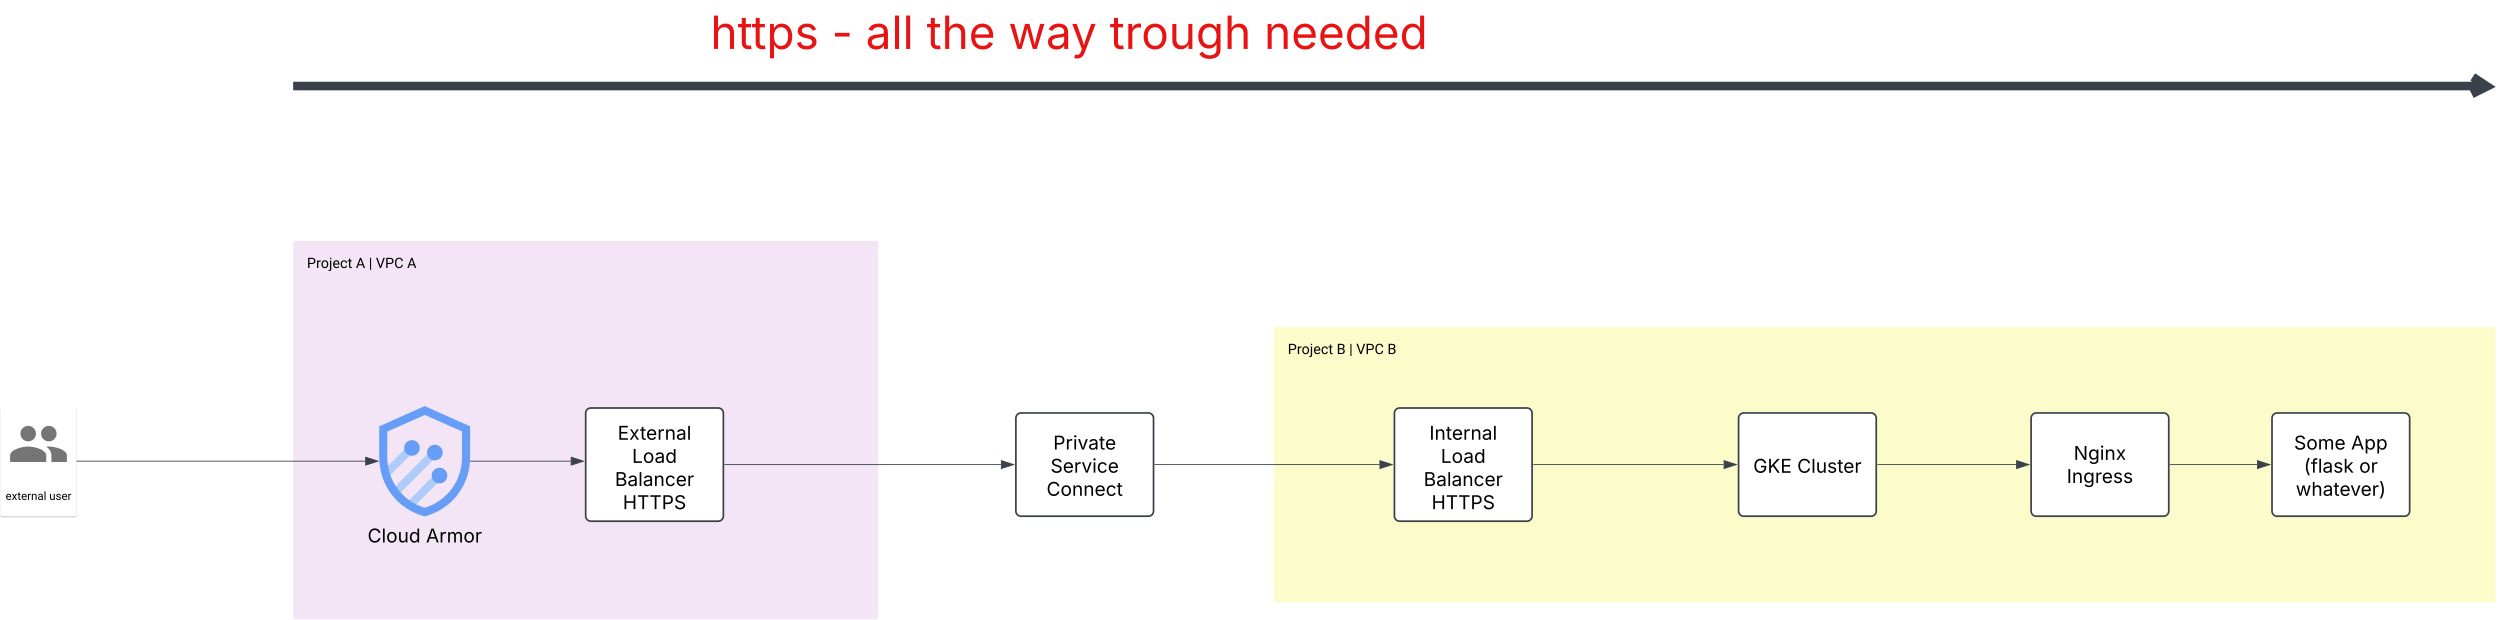
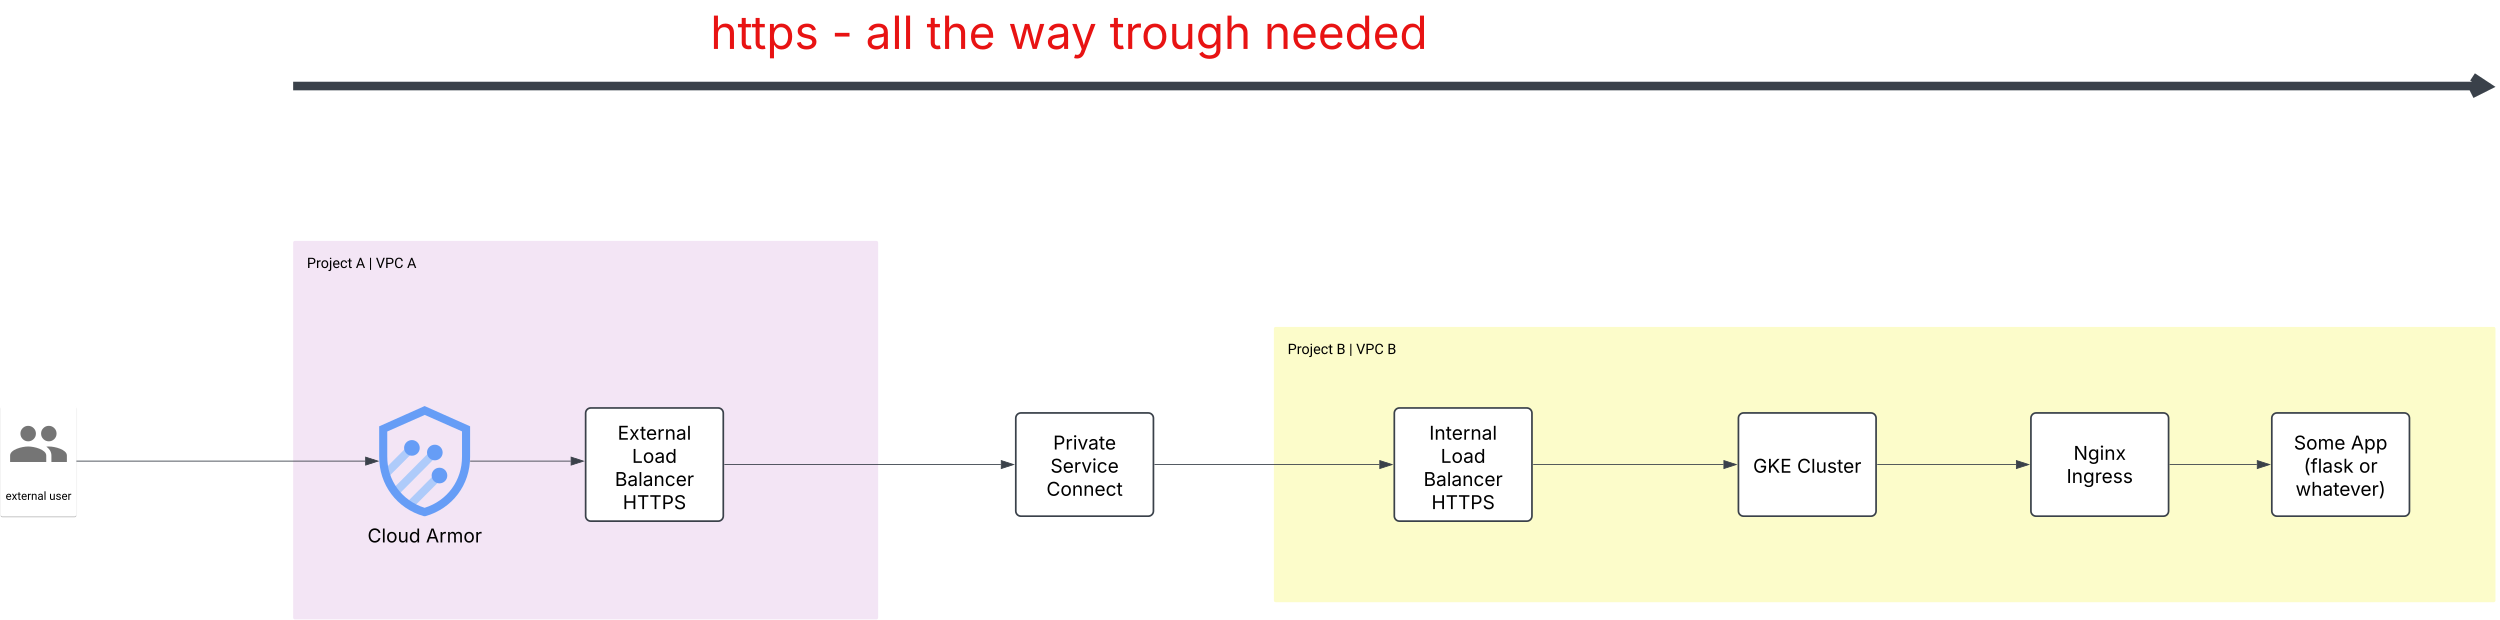
- <svg xmlns="http://www.w3.org/2000/svg" xmlns:ns1="lucid" xmlns:xlink="http://www.w3.org/1999/xlink" width="2905.75" height="720">
+ <svg xmlns="http://www.w3.org/2000/svg" xmlns:ns1="lucid" xmlns:xlink="http://www.w3.org/1999/xlink" width="100%" height="auto" viewBox="0 0 2906 720">
  <g transform="translate(80.75 100)" ns1:page-tab-id="0_0">
    <path d="M-500-500h3500v1500H-500z" fill="#fff" />
    <path d="M260 182a2 2 0 0 1 2-2h676a2 2 0 0 1 2 2v436a2 2 0 0 1-2 2H262a2 2 0 0 1-2-2z" fill="#f3e5f5" />
    <use xlink:href="#a" transform="matrix(1,0,0,1,276,196) translate(0 15.53027)" />
    <use xlink:href="#b" transform="matrix(1,0,0,1,276,196) translate(56.84897 15.53027)" />
    <use xlink:href="#c" transform="matrix(1,0,0,1,276,196) translate(71.91334 15.53027)" />
    <use xlink:href="#d" transform="matrix(1,0,0,1,276,196) translate(80.13621 15.53027)" />
    <use xlink:href="#e" transform="matrix(1,0,0,1,276,196) translate(116.3871 15.53027)" />
    <path d="M1400 282a2 2 0 0 1 2-2h1416a2 2 0 0 1 2 2v316a2 2 0 0 1-2 2H1402a2 2 0 0 1-2-2z" fill="#fcfcca" />
    <use xlink:href="#a" transform="matrix(1,0,0,1,1416,296) translate(0 15.53027)" />
    <use xlink:href="#f" transform="matrix(1,0,0,1,1416,296) translate(56.84897 15.53027)" />
    <use xlink:href="#c" transform="matrix(1,0,0,1,1416,296) translate(71.41474 15.53027)" />
    <use xlink:href="#d" transform="matrix(1,0,0,1,1416,296) translate(79.63761 15.53027)" />
    <use xlink:href="#g" transform="matrix(1,0,0,1,1416,296) translate(115.8885 15.53027)" />
    <path d="M600 380.22a6 6 0 0 1 6-6h148a6 6 0 0 1 6 6v119.56a6 6 0 0 1-6 6H606a6 6 0 0 1-6-6z" stroke="#3a414a" stroke-width="2" fill="#fff" />
    <use xlink:href="#h" transform="matrix(1,0,0,1,612,386.224) translate(25.18316 24.90278)" />
    <use xlink:href="#i" transform="matrix(1,0,0,1,612,386.224) translate(41.90408 51.7908)" />
    <use xlink:href="#j" transform="matrix(1,0,0,1,612,386.224) translate(21.98763 78.67882)" />
    <use xlink:href="#k" transform="matrix(1,0,0,1,612,386.224) translate(31.17274 105.5668)" />
    <path d="M1100 386a6 6 0 0 1 6-6h148a6 6 0 0 1 6 6v108a6 6 0 0 1-6 6h-148a6 6 0 0 1-6-6z" stroke="#3a414a" stroke-width="2" fill="#fff" />
    <use xlink:href="#l" transform="matrix(1,0,0,1,1112,392) translate(31.42231 30.52778)" />
    <use xlink:href="#m" transform="matrix(1,0,0,1,1112,392) translate(28.27561 57.4158)" />
    <use xlink:href="#n" transform="matrix(1,0,0,1,1112,392) translate(23.63151 84.30382)" />
    <path d="M1540 380.22a6 6 0 0 1 6-6h148a6 6 0 0 1 6 6v119.56a6 6 0 0 1-6 6h-148a6 6 0 0 1-6-6z" stroke="#3a414a" stroke-width="2" fill="#fff" />
    <use xlink:href="#o" transform="matrix(1,0,0,1,1552,386.224) translate(28.5957 24.90278)" />
    <use xlink:href="#i" transform="matrix(1,0,0,1,1552,386.224) translate(41.90408 51.7908)" />
    <use xlink:href="#j" transform="matrix(1,0,0,1,1552,386.224) translate(21.98763 78.67882)" />
    <use xlink:href="#k" transform="matrix(1,0,0,1,1552,386.224) translate(31.17274 105.5668)" />
    <path d="M1261.5 440h261.12" stroke="#3a414a" fill="none" />
    <path d="M1261.5 440.48h-.5v-.96h.5z" stroke="#3a414a" stroke-width=".05" fill="#3a414a" />
    <path d="M1537.38 440l-14.26 4.63v-9.26z" stroke="#3a414a" fill="#3a414a" />
    <g filter="url(#p)">
      <path d="M-80 374a2 2 0 0 1 2-2H6a2 2 0 0 1 2 2v124a2 2 0 0 1-2 2h-84a2 2 0 0 1-2-2z" fill="#fff" />
      <path d="M-24 413c2.5 0 4.6-.88 6.36-2.64C-15.88 408.6-15 406.5-15 404c0-2.5-.88-4.6-2.64-6.36C-19.4 395.88-21.5 395-24 395c-2.5 0-4.6.88-6.36 2.64C-32.12 399.4-33 401.5-33 404c0 2.5.88 4.6 2.64 6.36C-28.6 412.12-26.5 413-24 413zm-24 0c2.5 0 4.6-.88 6.36-2.64C-39.88 408.6-39 406.5-39 404c0-2.5-.88-4.6-2.64-6.36C-43.4 395.88-45.5 395-48 395c-2.5 0-4.6.88-6.36 2.64C-56.12 399.4-57 401.5-57 404c0 2.5.88 4.6 2.64 6.36C-52.6 412.12-50.5 413-48 413zm0 6c-7 0-21 3.5-21 10.5v7.5h42v-7.5c0-7-14-10.5-21-10.5zm24 0c-.87 0-1.86.06-2.9.15 3.47 2.52 5.9 5.9 5.9 10.35v7.5h18v-7.5c0-7-14-10.5-21-10.5zm0 0" fill="#757575" />
      <use xlink:href="#q" transform="matrix(1,0,0,1,-80,453) translate(5.723347 28.05752)" />
      <use xlink:href="#r" transform="matrix(1,0,0,1,-80,453) translate(56.47458 28.05752)" />
    </g>
    <path d="M466.05 436h116.57" stroke="#3a414a" fill="none" />
    <path d="M466.06 436.48h-.56l.06-.63v-.33h.5z" stroke="#3a414a" stroke-width=".05" fill="#3a414a" />
    <path d="M597.38 436l-14.26 4.63v-9.26z" stroke="#3a414a" fill="#3a414a" />
    <path d="M8.5 436h335.27" stroke="#3a414a" fill="none" />
    <path d="M8.5 436.48H8v-.96h.5z" stroke="#3a414a" stroke-width=".05" fill="#3a414a" />
    <path d="M358.54 436l-14.27 4.63v-9.26z" stroke="#3a414a" fill="#3a414a" />
    <path d="M398.46 490.9l-6.64-6.7 34.9-35.02 6.64 6.72-34.9 35zM381.03 476.45l-6.65-6.7 47.03-47.32 6.67 6.7-47.04 47.32zM370.2 454.94l-6.67-6.7 31.27-31.3 6.68 6.68-31.27 31.32z" fill="#aecbfa" />
    <path d="M412.85 382.24l43.44 19.2v29.18c.2 27.78-16.92 51.33-43.45 59.65-26.53-8.32-43.65-31.87-43.44-59.65v-29.05l43.45-19.2m0-10.37L360 395.55v35.2c-.2 32.64 20.4 60.3 51.9 69.25h1.9c31.4-8.96 52-36.48 51.9-69v-35.45L412.85 372z" fill="#669df6" />
    <path d="M439.17 452.77c0 5.02-4.07 9.1-9.1 9.1-5 0-9.08-4.08-9.08-9.1s4.06-9.1 9.08-9.1c5.02 0 9.1 4.08 9.1 9.1zM433.78 426.02c0 5-4.07 9.08-9.1 9.08-5 0-9.08-4.07-9.08-9.08 0-5.02 4.07-9.1 9.1-9.1 5 0 9.08 4.08 9.08 9.1zM407.14 420.64c0 5.02-4.07 9.1-9.1 9.1-5 0-9.08-4.08-9.08-9.1s4.07-9.1 9.1-9.1c5 0 9.08 4.08 9.08 9.1z" fill="#669df6" />
    <use xlink:href="#s" transform="matrix(1,0,0,1,330,509) translate(16.43099 21.52778)" />
    <use xlink:href="#t" transform="matrix(1,0,0,1,330,509) translate(84.36719 21.52778)" />
    <path d="M761.5 440h321.12" stroke="#3a414a" fill="none" />
    <path d="M761.5 440.48h-.5v-.96h.5z" stroke="#3a414a" stroke-width=".05" fill="#3a414a" />
    <path d="M1097.38 440l-14.26 4.63v-9.26z" stroke="#3a414a" fill="#3a414a" />
    <path d="M1940 386a6 6 0 0 1 6-6h148a6 6 0 0 1 6 6v108a6 6 0 0 1-6 6h-148a6 6 0 0 1-6-6z" stroke="#3a414a" stroke-width="2" fill="#fff" />
    <use xlink:href="#u" transform="matrix(1,0,0,1,1952,392) translate(5.011719 57.52778)" />
    <use xlink:href="#v" transform="matrix(1,0,0,1,1952,392) translate(56.12934 57.52778)" />
    <path d="M2280 386a6 6 0 0 1 6-6h148a6 6 0 0 1 6 6v108a6 6 0 0 1-6 6h-148a6 6 0 0 1-6-6z" stroke="#3a414a" stroke-width="2" fill="#fff" />
    <g>
      <use xlink:href="#w" transform="matrix(1,0,0,1,2292,392) translate(37.49327 42.52778)" />
      <use xlink:href="#x" transform="matrix(1,0,0,1,2292,392) translate(29.43121 69.4158)" />
    </g>
    <path d="M2101.5 440h161.1" stroke="#3a414a" fill="none" />
    <path d="M2101.5 440.48h-.5v-.96h.5z" stroke="#3a414a" stroke-width=".05" fill="#3a414a" />
    <path d="M2277.38 440l-14.27 4.63v-9.26z" stroke="#3a414a" fill="#3a414a" />
    <path d="M2441.5 440h101.1" stroke="#3a414a" fill="none" />
    <path d="M2441.5 440.48h-.5v-.96h.5z" stroke="#3a414a" stroke-width=".05" fill="#3a414a" />
    <path d="M2557.38 440l-14.27 4.63v-9.26z" stroke="#3a414a" fill="#3a414a" />
    <path d="M2560 386a6 6 0 0 1 6-6h148a6 6 0 0 1 6 6v108a6 6 0 0 1-6 6h-148a6 6 0 0 1-6-6z" stroke="#3a414a" stroke-width="2" fill="#fff" />
    <g>
      <use xlink:href="#y" transform="matrix(1,0,0,1,2572,392) translate(13.60004 30.52778)" />
      <use xlink:href="#z" transform="matrix(1,0,0,1,2572,392) translate(79.85438 30.52778)" />
      <use xlink:href="#A" transform="matrix(1,0,0,1,2572,392) translate(24.97157 57.4158)" />
      <use xlink:href="#B" transform="matrix(1,0,0,1,2572,392) translate(89.33789 57.4158)" />
      <use xlink:href="#C" transform="matrix(1,0,0,1,2572,392) translate(15.56944 84.30382)" />
    </g>
    <path d="M1701.5 440h221.12" stroke="#3a414a" fill="none" />
    <path d="M1701.5 440.48h-.5v-.96h.5z" stroke="#3a414a" stroke-width=".05" fill="#3a414a" />
    <path d="M1937.38 440l-14.26 4.63v-9.26z" stroke="#3a414a" fill="#3a414a" />
    <path d="M265 0h2538.07M265.13 0H260M2793.32-10.6l16.7 11-17.88 8.97M2810.02.4l-8.5-.5" stroke="#3a414a" stroke-width="10" fill="none" />
    <path d="M740-94a6 6 0 0 1 6-6h924.8a6 6 0 0 1 6 6v62.54a6 6 0 0 1-6 6H746a6 6 0 0 1-6-6z" fill="none" />
    <g>
      <use xlink:href="#D" transform="matrix(1,0,0,1,745,-95) translate(0 51.90104)" />
      <use xlink:href="#E" transform="matrix(1,0,0,1,745,-95) translate(140.9375 51.90104)" />
      <use xlink:href="#F" transform="matrix(1,0,0,1,745,-95) translate(180.4688 51.90104)" />
      <use xlink:href="#G" transform="matrix(1,0,0,1,745,-95) translate(251.25 51.90104)" />
      <use xlink:href="#H" transform="matrix(1,0,0,1,745,-95) translate(346.3281 51.90104)" />
      <use xlink:href="#I" transform="matrix(1,0,0,1,745,-95) translate(464.1146 51.90104)" />
      <use xlink:href="#J" transform="matrix(1,0,0,1,745,-95) translate(643.5156 51.90104)" />
    </g>
    <defs>
      <path d="M1216-1011c-1 297-202 441-512 441H361V0H169v-1456h537c297-6 510 164 510 445zm-192 2c1-178-126-288-307-289H361v571h345c196 1 318-92 318-282" id="K" />
      <path d="M663-916c-163-27-288 18-338 148V0H140v-1082h180l3 125c61-97 147-145 258-145 36 0 63 5 82 14v172" id="L" />
      <path d="M584 20C278 26 81-227 91-551c10-320 175-545 491-551 308-5 503 247 494 573-9 322-175 543-492 549zm-2-970c-208 0-305 185-305 421 0 216 106 398 307 398 211 0 307-186 307-420 0-214-109-399-309-399" id="M" />
      <path d="M19 279c92 0 127-48 127-150v-1211h185V125c0 208-94 312-283 312-41 0-78-6-113-18V271c21 5 49 8 84 8zm216-1543c-68 0-107-42-108-105 0-61 42-107 108-107 68 0 110 44 110 107s-42 105-110 105" id="N" />
      <path d="M599-131c141 0 220-65 285-146l113 88C906-50 770 20 589 20 281 21 93-214 93-545c0-223 93-397 233-485 74-48 154-72 240-72 300 2 449 218 445 537v77H278c0 197 129 357 321 357zm227-509c-3-180-88-310-260-310-170 0-264 140-282 310h542" id="O" />
      <path d="M277-555c0 244 77 420 297 424 127 2 249-93 255-210h175C980-127 805 20 574 20 258 20 81-222 92-562c11-319 164-533 481-540 237-5 426 165 431 392H829c-7-133-115-242-256-240-209 4-296 166-296 395" id="P" />
      <path d="M456 20C285 20 205-92 206-268v-671H9v-143h197v-262h185v262h202v143H391v671c-9 125 92 149 207 118V0c-49 13-96 20-142 20" id="Q" />
      <g id="a">
        <use transform="matrix(0.008173828,0,0,0.008173828,0,0)" xlink:href="#K" />
        <use transform="matrix(0.008173828,0,0,0.008173828,10.56059,0)" xlink:href="#L" />
        <use transform="matrix(0.008173828,0,0,0.008173828,16.06157,0)" xlink:href="#M" />
        <use transform="matrix(0.008173828,0,0,0.008173828,25.6086,0)" xlink:href="#N" />
        <use transform="matrix(0.008173828,0,0,0.008173828,29.60561,0)" xlink:href="#O" />
        <use transform="matrix(0.008173828,0,0,0.008173828,38.47421,0)" xlink:href="#P" />
        <use transform="matrix(0.008173828,0,0,0.008173828,47.23655,0)" xlink:href="#Q" />
      </g>
      <path d="M973-380H363L226 0H28l556-1456h168L1309 0h-197zM421-538h495l-248-681" id="R" />
      <use transform="matrix(0.008173828,0,0,0.008173828,0,0)" xlink:href="#R" id="b" />
      <path d="M324 270H175v-1726h149V270" id="S" />
      <use transform="matrix(0.008173828,0,0,0.008173828,0,0)" xlink:href="#S" id="c" />
      <path d="M651-255l416-1201h210L737 0H567L28-1456h209" id="T" />
      <path d="M688-137c238 0 323-102 359-325h193c-32 297-228 482-552 482-361 0-569-299-569-680 0-197 8-360 73-497 88-186 257-317 513-319 316-2 509 195 535 488h-193c-31-212-118-330-342-330-272 0-397 224-393 523v141c-3 282 115 517 376 517" id="U" />
      <g id="d">
        <use transform="matrix(0.008173828,0,0,0.008173828,0,0)" xlink:href="#T" />
        <use transform="matrix(0.008173828,0,0,0.008173828,10.6505,0)" xlink:href="#K" />
        <use transform="matrix(0.008173828,0,0,0.008173828,21.21108,0)" xlink:href="#U" />
      </g>
      <use transform="matrix(0.008173828,0,0,0.008173828,0,0)" xlink:href="#R" id="e" />
      <path d="M1160-420C1159-145 963 0 674 0H169v-1456h476c294-1 476 112 476 388 0 153-99 253-216 302 146 38 255 167 255 346zM678-157c171 2 289-95 289-261 0-175-95-263-286-263H361v524h317zm250-912c-2-172-104-229-283-229H361v463h290c157 3 278-84 277-234" id="V" />
      <use transform="matrix(0.008173828,0,0,0.008173828,0,0)" xlink:href="#V" id="f" />
      <use transform="matrix(0.008173828,0,0,0.008173828,0,0)" xlink:href="#V" id="g" />
      <path d="M180 0v-1490h908v168H370v486h669v168H370v500h727V0H180" id="W" />
      <path d="M65 0l393-574-370-544h210c88 136 192 297 267 435 67-142 176-302 264-435h206L661-564 1053 0H844c-94-144-206-310-287-458C484-308 366-142 273 0H65" id="X" />
      <path d="M598-1118v154H368v674c0 100 37 144 132 144 23 0 62-6 92-12L629-6c-37 13-88 20-134 20-193 0-307-107-307-290v-688H20v-154h168v-266h180v266h230" id="Y" />
      <path d="M628 24c-324 0-524-230-524-574 0-343 198-582 503-582 237 0 487 146 487 559v75H286c9 234 145 362 343 362 132 0 231-58 273-172l174 48C1024-91 857 24 628 24zM287-650h624c-17-190-120-322-304-322-192 0-309 151-320 322" id="Z" />
      <path d="M158 0v-1118h174v172h12c41-113 157-188 290-188 26 0 70 2 91 3v181c-11-2-60-10-108-10-161 0-279 109-279 260V0H158" id="aa" />
      <path d="M338-670V0H158v-1118h173l1 207c72-158 192-221 342-221 226 0 378 139 378 422V0H872v-695c0-172-96-275-252-275-161 0-282 109-282 300" id="ab" />
      <path d="M471 26C259 26 90-98 90-318c0-256 228-303 435-329 202-27 287-16 287-108 0-139-79-219-234-219-161 0-248 86-283 164l-173-57c86-203 278-265 451-265 150 0 419 46 419 395V0H815v-152h-12C765-73 660 26 471 26zm31-159c199 0 310-134 310-271v-155c-30 35-226 55-295 64-131 17-246 59-246 186 0 116 97 176 231 176" id="ac" />
      <path d="M338-1490V0H158v-1490h180" id="ad" />
      <g id="h">
        <use transform="matrix(0.01085069,0,0,0.01085069,0,0)" xlink:href="#W" />
        <use transform="matrix(0.01085069,0,0,0.01085069,13.3572,0)" xlink:href="#X" />
        <use transform="matrix(0.01085069,0,0,0.01085069,25.92231,0)" xlink:href="#Y" />
        <use transform="matrix(0.01085069,0,0,0.01085069,32.97526,0)" xlink:href="#Z" />
        <use transform="matrix(0.01085069,0,0,0.01085069,45.93099,0)" xlink:href="#aa" />
        <use transform="matrix(0.01085069,0,0,0.01085069,54.6441,0)" xlink:href="#ab" />
        <use transform="matrix(0.01085069,0,0,0.01085069,67.77344,0)" xlink:href="#ac" />
        <use transform="matrix(0.01085069,0,0,0.01085069,80.25174,0)" xlink:href="#ad" />
      </g>
      <path d="M180 0v-1490h190v1322h690V0H180" id="ae" />
      <path d="M613 24c-304 0-509-231-509-576 0-350 205-580 509-580 305 0 511 230 511 580 0 345-206 576-511 576zm0-161c226 0 329-195 329-415 0-222-103-419-329-419-223 0-326 196-326 419 0 220 103 415 326 415" id="af" />
      <path d="M577 24c-279 0-473-224-473-580 0-354 195-576 474-576 218 0 287 134 324 193h14v-551h180V0H922v-173h-20C865-111 790 24 577 24zm27-161c203 0 314-172 314-421 0-247-108-413-314-413-212 0-317 181-317 413 0 235 108 421 317 421" id="ag" />
      <g id="i">
        <use transform="matrix(0.01085069,0,0,0.01085069,0,0)" xlink:href="#ae" />
        <use transform="matrix(0.01085069,0,0,0.01085069,12.5651,0)" xlink:href="#af" />
        <use transform="matrix(0.01085069,0,0,0.01085069,26.10677,0)" xlink:href="#ac" />
        <use transform="matrix(0.01085069,0,0,0.01085069,38.58507,0)" xlink:href="#ag" />
      </g>
      <path d="M180 0v-1490h528c311 0 458 177 458 395 0 191-114 278-244 313v14c139 9 302 137 302 371 0 225-148 397-499 397H180zm190-168h350c232 0 321-102 321-231 0-149-120-277-311-277H370v508zm0-668h328c160 0 286-101 286-255 0-129-87-231-280-231H370v486" id="ah" />
      <path d="M613 24c-304 0-509-231-509-576 0-350 205-580 509-580 216 0 392 114 453 309l-173 49c-33-115-133-197-280-197-223 0-326 196-326 419 0 220 103 415 326 415 150 0 252-85 285-206l172 49C1010-95 832 24 613 24" id="ai" />
      <g id="j">
        <use transform="matrix(0.01085069,0,0,0.01085069,0,0)" xlink:href="#ah" />
        <use transform="matrix(0.01085069,0,0,0.01085069,14.53993,0)" xlink:href="#ac" />
        <use transform="matrix(0.01085069,0,0,0.01085069,27.01823,0)" xlink:href="#ad" />
        <use transform="matrix(0.01085069,0,0,0.01085069,32.40017,0)" xlink:href="#ac" />
        <use transform="matrix(0.01085069,0,0,0.01085069,44.87847,0)" xlink:href="#ab" />
        <use transform="matrix(0.01085069,0,0,0.01085069,58.00781,0)" xlink:href="#ai" />
        <use transform="matrix(0.01085069,0,0,0.01085069,70.70312,0)" xlink:href="#Z" />
        <use transform="matrix(0.01085069,0,0,0.01085069,83.65885,0)" xlink:href="#aa" />
      </g>
      <path d="M180 0v-1490h190v644h782v-644h190V0h-190v-678H370V0H180" id="aj" />
      <path d="M98-1322v-168h1126v168H757V0H567v-1322H98" id="ak" />
      <path d="M180 0v-1490h510c348 0 508 209 508 474 0 266-160 477-507 477H370V0H180zm190-706h312c236 0 327-133 327-310 0-176-91-307-329-307H370v617" id="al" />
      <path d="M657 26c-323 0-524-166-541-416h195c15 169 171 246 346 246 202 0 356-106 356-265 5-203-294-238-475-293-239-73-380-191-380-389 0-252 224-419 512-419 294 0 499 171 508 396H992c-17-145-151-228-328-228-193 0-321 102-321 242 0 156 175 211 284 241l149 41c160 44 422 134 422 412 0 244-197 432-541 432" id="am" />
      <g id="k">
        <use transform="matrix(0.01085069,0,0,0.01085069,0,0)" xlink:href="#aj" />
        <use transform="matrix(0.01085069,0,0,0.01085069,16.51476,0)" xlink:href="#ak" />
        <use transform="matrix(0.01085069,0,0,0.01085069,30.85938,0)" xlink:href="#ak" />
        <use transform="matrix(0.01085069,0,0,0.01085069,45.20399,0)" xlink:href="#al" />
        <use transform="matrix(0.01085069,0,0,0.01085069,59.3967,0)" xlink:href="#am" />
      </g>
      <path d="M158 0v-1118h180V0H158zm91-1301c-68 0-125-53-125-119s57-119 125-119c69 0 126 53 126 119s-57 119-126 119" id="an" />
      <path d="M481 0L54-1118h197c107 314 236 620 325 951 87-331 217-637 324-951h197L670 0H481" id="ao" />
      <g id="l">
        <use transform="matrix(0.01085069,0,0,0.01085069,0,0)" xlink:href="#al" />
        <use transform="matrix(0.01085069,0,0,0.01085069,14.19271,0)" xlink:href="#aa" />
        <use transform="matrix(0.01085069,0,0,0.01085069,22.90582,0)" xlink:href="#an" />
        <use transform="matrix(0.01085069,0,0,0.01085069,28.28776,0)" xlink:href="#ao" />
        <use transform="matrix(0.01085069,0,0,0.01085069,40.6684,0)" xlink:href="#ac" />
        <use transform="matrix(0.01085069,0,0,0.01085069,53.1467,0)" xlink:href="#Y" />
        <use transform="matrix(0.01085069,0,0,0.01085069,60.19965,0)" xlink:href="#Z" />
      </g>
      <g id="m">
        <use transform="matrix(0.01085069,0,0,0.01085069,0,0)" xlink:href="#am" />
        <use transform="matrix(0.01085069,0,0,0.01085069,14.25781,0)" xlink:href="#Z" />
        <use transform="matrix(0.01085069,0,0,0.01085069,27.21354,0)" xlink:href="#aa" />
        <use transform="matrix(0.01085069,0,0,0.01085069,35.92665,0)" xlink:href="#ao" />
        <use transform="matrix(0.01085069,0,0,0.01085069,48.4158,0)" xlink:href="#an" />
        <use transform="matrix(0.01085069,0,0,0.01085069,53.79774,0)" xlink:href="#ai" />
        <use transform="matrix(0.01085069,0,0,0.01085069,66.49306,0)" xlink:href="#Z" />
      </g>
      <path d="M783 20c-382 0-661-292-661-764 0-473 279-766 661-766 302 0 548 182 601 489h-190c-42-204-217-313-411-313-268 0-476 208-476 590 0 381 209 588 476 588 195 0 369-110 411-313h190c-52 303-296 489-601 489" id="ap" />
      <g id="n">
        <use transform="matrix(0.01085069,0,0,0.01085069,0,0)" xlink:href="#ap" />
        <use transform="matrix(0.01085069,0,0,0.01085069,16.23264,0)" xlink:href="#af" />
        <use transform="matrix(0.01085069,0,0,0.01085069,29.55729,0)" xlink:href="#ab" />
        <use transform="matrix(0.01085069,0,0,0.01085069,42.68663,0)" xlink:href="#ab" />
        <use transform="matrix(0.01085069,0,0,0.01085069,55.81597,0)" xlink:href="#Z" />
        <use transform="matrix(0.01085069,0,0,0.01085069,68.7717,0)" xlink:href="#ai" />
        <use transform="matrix(0.01085069,0,0,0.01085069,81.46701,0)" xlink:href="#Y" />
      </g>
      <path d="M370-1490V0H180v-1490h190" id="aq" />
      <g id="o">
        <use transform="matrix(0.01085069,0,0,0.01085069,0,0)" xlink:href="#aq" />
        <use transform="matrix(0.01085069,0,0,0.01085069,5.967882,0)" xlink:href="#ab" />
        <use transform="matrix(0.01085069,0,0,0.01085069,19.09722,0)" xlink:href="#Y" />
        <use transform="matrix(0.01085069,0,0,0.01085069,26.15017,0)" xlink:href="#Z" />
        <use transform="matrix(0.01085069,0,0,0.01085069,39.1059,0)" xlink:href="#aa" />
        <use transform="matrix(0.01085069,0,0,0.01085069,47.81901,0)" xlink:href="#ab" />
        <use transform="matrix(0.01085069,0,0,0.01085069,60.94835,0)" xlink:href="#ac" />
        <use transform="matrix(0.01085069,0,0,0.01085069,73.42665,0)" xlink:href="#ad" />
      </g>
      <path d="M503-687l240-395h216L605-547 970 0H756L506-405 256 0H41l365-547-354-535h214" id="ar" />
      <path d="M589-945c-131 0-219 81-264 174V0H140v-1082h175l6 136c83-104 191-156 324-156 229 0 346 129 346 387V0H806v-716c-2-153-65-229-217-229" id="as" />
      <path d="M561-1102c238-4 403 126 403 351v498c0 99 13 178 38 237V0H808c-11-21-19-59-26-114C696-25 593 20 474 20c-199 0-368-130-365-320 4-251 214-359 490-356h180v-85c-1-135-86-212-229-212-115 0-232 67-233 171H131c20-205 206-316 430-320zM294-326c0 117 90 185 207 185 122 0 239-75 278-162v-222H634c-227 0-340 66-340 199" id="at" />
      <path d="M341 0H156v-1536h185V0" id="au" />
      <g id="q">
        <use transform="matrix(0.006510742,0,0,0.006510742,0,0)" xlink:href="#O" />
        <use transform="matrix(0.006510742,0,0,0.006510742,7.064155,0)" xlink:href="#ar" />
        <use transform="matrix(0.006510742,0,0,0.006510742,13.67256,0)" xlink:href="#Q" />
        <use transform="matrix(0.006510742,0,0,0.006510742,18.02825,0)" xlink:href="#O" />
        <use transform="matrix(0.006510742,0,0,0.006510742,25.0924,0)" xlink:href="#L" />
        <use transform="matrix(0.006510742,0,0,0.006510742,29.60434,0)" xlink:href="#as" />
        <use transform="matrix(0.006510742,0,0,0.006510742,36.96148,0)" xlink:href="#at" />
        <use transform="matrix(0.006510742,0,0,0.006510742,44.21445,0)" xlink:href="#au" />
      </g>
      <path d="M491 20c-241-1-355-148-355-398v-704h185v699c0 164 67 246 200 246 141 0 235-53 282-158v-787h185V0H812l-4-107C736-22 630 20 491 20" id="av" />
      <path d="M538-131c121 0 232-49 232-156 0-50-20-88-56-117-73-60-334-92-420-143-92-55-162-110-162-238 0-190 192-317 400-317 223 0 414 129 413 338H759c0-108-110-186-227-186-119 0-215 53-215 159 0 45 18 78 53 101 76 52 331 90 416 139 98 57 169 115 169 251C955-92 760 20 538 20c-176 0-314-68-386-174-38-55-57-115-57-179h185c6 129 116 202 258 202" id="aw" />
      <g id="r">
        <use transform="matrix(0.006510742,0,0,0.006510742,0,0)" xlink:href="#av" />
        <use transform="matrix(0.006510742,0,0,0.006510742,7.350628,0)" xlink:href="#aw" />
        <use transform="matrix(0.006510742,0,0,0.006510742,14.22597,0)" xlink:href="#O" />
        <use transform="matrix(0.006510742,0,0,0.006510742,21.29013,0)" xlink:href="#L" />
      </g>
      <filter id="p" filterUnits="objectBoundingBox" x="-.02" y="0" width="1.03" height="1.02">
        <feOffset result="offOut" in="SourceAlpha" dy="1" />
        <feGaussianBlur result="blurOut" in="offOut" stdDeviation=".75" />
        <feColorMatrix result="colorOut" in="blurOut" values="0 0 0 0 0 0 0 0 0 0 0 0 0 0 0 0 0 0 0.4 0" />
        <feBlend in="SourceGraphic" in2="colorOut" />
      </filter>
      <path d="M537 14c-226 0-379-139-379-422v-710h180v695c0 172 97 275 253 275 160 0 281-109 281-300v-670h181V0H879v-209C806-46 684 14 537 14" id="ax" />
      <g id="s">
        <use transform="matrix(0.01085069,0,0,0.01085069,0,0)" xlink:href="#ap" />
        <use transform="matrix(0.01085069,0,0,0.01085069,16.23264,0)" xlink:href="#ad" />
        <use transform="matrix(0.01085069,0,0,0.01085069,21.61458,0)" xlink:href="#af" />
        <use transform="matrix(0.01085069,0,0,0.01085069,34.93924,0)" xlink:href="#ax" />
        <use transform="matrix(0.01085069,0,0,0.01085069,48.07943,0)" xlink:href="#ag" />
      </g>
      <path d="M52 0l541-1490h220L1361 0h-200l-149-416H398L254 0H52zm404-582h497c-103-290-145-390-251-756-108 377-145 460-246 756" id="ay" />
      <path d="M158 0v-1118h175l1 205c55-151 181-225 313-225 147 0 245 90 285 228 53-141 190-228 352-228 194 0 352 125 352 384V0h-181v-749c0-161-105-225-225-225-151 0-243 103-243 244V0H807v-767c0-124-93-207-219-207-131 0-250 92-250 270V0H158" id="az" />
      <g id="t">
        <use transform="matrix(0.01085069,0,0,0.01085069,0,0)" xlink:href="#ay" />
        <use transform="matrix(0.01085069,0,0,0.01085069,15.33203,0)" xlink:href="#aa" />
        <use transform="matrix(0.01085069,0,0,0.01085069,24.04514,0)" xlink:href="#az" />
        <use transform="matrix(0.01085069,0,0,0.01085069,43.51128,0)" xlink:href="#af" />
        <use transform="matrix(0.01085069,0,0,0.01085069,56.83594,0)" xlink:href="#aa" />
      </g>
      <path d="M789 20c-398 0-667-293-667-764 0-473 273-766 655-766 315 0 558 198 612 487h-196c-61-191-204-311-415-311-262 0-471 207-471 590 0 380 208 588 482 588 249 0 420-165 425-427H828v-166h572v163c0 370-256 606-611 606" id="aA" />
      <path d="M180 0v-1490h190c0 262 1 526-3 784 217-279 467-523 702-784h249L716-845 1319 0h-225L585-716 370-489V0H180" id="aB" />
      <g id="u">
        <use transform="matrix(0.01085069,0,0,0.01085069,0,0)" xlink:href="#aA" />
        <use transform="matrix(0.01085069,0,0,0.01085069,16.57986,0)" xlink:href="#aB" />
        <use transform="matrix(0.01085069,0,0,0.01085069,31.51042,0)" xlink:href="#W" />
      </g>
      <path d="M538 24C308 24 148-78 108-271l171-41c32 123 123 178 257 178 156 0 256-77 256-169 0-77-54-128-164-154l-186-44c-203-48-300-148-300-305 0-192 176-326 414-326 230 0 351 112 402 269l-163 42c-31-80-94-158-238-158-133 0-233 69-233 162 0 83 57 129 188 160l169 40c203 48 298 149 298 302 0 196-179 339-441 339" id="aC" />
      <g id="v">
        <use transform="matrix(0.01085069,0,0,0.01085069,0,0)" xlink:href="#ap" />
        <use transform="matrix(0.01085069,0,0,0.01085069,16.23264,0)" xlink:href="#ad" />
        <use transform="matrix(0.01085069,0,0,0.01085069,21.61458,0)" xlink:href="#ax" />
        <use transform="matrix(0.01085069,0,0,0.01085069,34.75477,0)" xlink:href="#aC" />
        <use transform="matrix(0.01085069,0,0,0.01085069,46.48438,0)" xlink:href="#Y" />
        <use transform="matrix(0.01085069,0,0,0.01085069,53.53733,0)" xlink:href="#Z" />
        <use transform="matrix(0.01085069,0,0,0.01085069,66.49306,0)" xlink:href="#aa" />
      </g>
      <path d="M180 0v-1490h224l606 953c40 63 108 177 176 312-27-437-7-821-13-1265h190V0h-226C860-448 622-778 356-1262c27 476 11 792 15 1262H180" id="aD" />
      <path d="M611 442c-248 0-391-105-460-228l146-94c47 65 117 165 314 165 178 0 307-82 307-266v-224h-17C863-141 792-18 576-18c-268 0-472-195-472-546 0-346 197-568 476-568 216 0 288 133 326 193h17v-179h175V29c0 289-215 413-487 413zm-5-620c203 0 314-146 314-390 0-237-108-403-314-403-213 0-319 180-319 403 0 230 109 390 319 390" id="aE" />
      <g id="w">
        <use transform="matrix(0.01085069,0,0,0.01085069,0,0)" xlink:href="#aD" />
        <use transform="matrix(0.01085069,0,0,0.01085069,16.74262,0)" xlink:href="#aE" />
        <use transform="matrix(0.01085069,0,0,0.01085069,30.37109,0)" xlink:href="#an" />
        <use transform="matrix(0.01085069,0,0,0.01085069,35.75304,0)" xlink:href="#ab" />
        <use transform="matrix(0.01085069,0,0,0.01085069,48.88238,0)" xlink:href="#X" />
      </g>
      <g id="x">
        <use transform="matrix(0.01085069,0,0,0.01085069,0,0)" xlink:href="#aq" />
        <use transform="matrix(0.01085069,0,0,0.01085069,5.967882,0)" xlink:href="#ab" />
        <use transform="matrix(0.01085069,0,0,0.01085069,19.09722,0)" xlink:href="#aE" />
        <use transform="matrix(0.01085069,0,0,0.01085069,32.72569,0)" xlink:href="#aa" />
        <use transform="matrix(0.01085069,0,0,0.01085069,40.72266,0)" xlink:href="#Z" />
        <use transform="matrix(0.01085069,0,0,0.01085069,53.67839,0)" xlink:href="#aC" />
        <use transform="matrix(0.01085069,0,0,0.01085069,65.40799,0)" xlink:href="#aC" />
      </g>
      <g id="y">
        <use transform="matrix(0.01085069,0,0,0.01085069,0,0)" xlink:href="#am" />
        <use transform="matrix(0.01085069,0,0,0.01085069,14.25781,0)" xlink:href="#af" />
        <use transform="matrix(0.01085069,0,0,0.01085069,27.58247,0)" xlink:href="#az" />
        <use transform="matrix(0.01085069,0,0,0.01085069,47.04861,0)" xlink:href="#Z" />
      </g>
      <path d="M158 418v-1536h174v179h20c37-59 106-193 324-193 279 0 474 222 474 576 0 356-194 580-473 580-213 0-288-135-325-197h-14v591H158zm492-555c209 0 317-186 317-421 0-232-105-413-317-413-206 0-314 166-314 413 0 249 111 421 314 421" id="aF" />
      <g id="z">
        <use transform="matrix(0.01085069,0,0,0.01085069,0,0)" xlink:href="#ay" />
        <use transform="matrix(0.01085069,0,0,0.01085069,15.33203,0)" xlink:href="#aF" />
        <use transform="matrix(0.01085069,0,0,0.01085069,28.9388,0)" xlink:href="#aF" />
      </g>
      <path d="M218-607c0-325 108-727 258-974h175c-155 315-250 682-250 974 0 265 78 531 250 886H476C306-10 218-315 218-607" id="aG" />
      <path d="M678-1118v154H420V0H240v-964H20v-154h220v-149c0-194 155-293 318-293 85 0 141 18 168 30l-50 154c-19-6-47-17-97-17-111 0-159 58-159 166v109h258" id="aH" />
      <path d="M158 0v-1490h180v865h22l478-493h223L593-638 1096 0H865L456-523 338-412V0H158" id="aI" />
      <g id="A">
        <use transform="matrix(0.01085069,0,0,0.01085069,0,0)" xlink:href="#aG" />
        <use transform="matrix(0.01085069,0,0,0.01085069,8.105469,0)" xlink:href="#aH" />
        <use transform="matrix(0.01085069,0,0,0.01085069,16.3303,0)" xlink:href="#ad" />
        <use transform="matrix(0.01085069,0,0,0.01085069,21.71224,0)" xlink:href="#ac" />
        <use transform="matrix(0.01085069,0,0,0.01085069,34.19054,0)" xlink:href="#aC" />
        <use transform="matrix(0.01085069,0,0,0.01085069,45.92014,0)" xlink:href="#aI" />
      </g>
      <g id="B">
        <use transform="matrix(0.01085069,0,0,0.01085069,0,0)" xlink:href="#af" />
        <use transform="matrix(0.01085069,0,0,0.01085069,13.32465,0)" xlink:href="#aa" />
      </g>
      <path d="M409 0L70-1118h191c89 329 165 560 243 925 75-353 154-601 240-925h192c85 325 161 564 235 922 77-354 157-598 244-922h191L1267 0h-179c-86-307-176-590-250-913C763-588 675-308 588 0H409" id="aJ" />
      <path d="M338-670V0H158v-1490h180v566c73-149 190-208 336-208 226 0 379 139 379 422V0H872v-695c0-172-96-275-252-275-161 0-282 109-282 300" id="aK" />
      <path d="M96 279C273-86 346-350 346-607c0-292-95-659-250-974h175c150 246 258 650 258 974 0 297-91 602-258 886H96" id="aL" />
      <g id="C">
        <use transform="matrix(0.01085069,0,0,0.01085069,0,0)" xlink:href="#aJ" />
        <use transform="matrix(0.01085069,0,0,0.01085069,18.18576,0)" xlink:href="#aK" />
        <use transform="matrix(0.01085069,0,0,0.01085069,31.32595,0)" xlink:href="#ac" />
        <use transform="matrix(0.01085069,0,0,0.01085069,43.80425,0)" xlink:href="#Y" />
        <use transform="matrix(0.01085069,0,0,0.01085069,50.8572,0)" xlink:href="#Z" />
        <use transform="matrix(0.01085069,0,0,0.01085069,63.37891,0)" xlink:href="#ao" />
        <use transform="matrix(0.01085069,0,0,0.01085069,75.43403,0)" xlink:href="#Z" />
        <use transform="matrix(0.01085069,0,0,0.01085069,88.38976,0)" xlink:href="#aa" />
        <use transform="matrix(0.01085069,0,0,0.01085069,96.75564,0)" xlink:href="#aL" />
      </g>
      <path fill="#e81313" d="M338-670V0H158v-1490h180v566c73-149 190-208 336-208 226 0 379 139 379 422V0H872v-695c0-172-96-275-252-275-161 0-282 109-282 300" id="aM" />
      <path fill="#e81313" d="M598-1118v154H368v674c0 100 37 144 132 144 23 0 62-6 92-12L629-6c-37 13-88 20-134 20-193 0-307-107-307-290v-688H20v-154h168v-266h180v266h230" id="aN" />
      <path fill="#e81313" d="M158 418v-1536h174v179h20c37-59 106-193 324-193 279 0 474 222 474 576 0 356-194 580-473 580-213 0-288-135-325-197h-14v591H158zm492-555c209 0 317-186 317-421 0-232-105-413-317-413-206 0-314 166-314 413 0 249 111 421 314 421" id="aO" />
      <path fill="#e81313" d="M538 24C308 24 148-78 108-271l171-41c32 123 123 178 257 178 156 0 256-77 256-169 0-77-54-128-164-154l-186-44c-203-48-300-148-300-305 0-192 176-326 414-326 230 0 351 112 402 269l-163 42c-31-80-94-158-238-158-133 0-233 69-233 162 0 83 57 129 188 160l169 40c203 48 298 149 298 302 0 196-179 339-441 339" id="aP" />
      <g id="D">
        <use transform="matrix(0.02604167,0,0,0.02604167,0,0)" xlink:href="#aM" />
        <use transform="matrix(0.02604167,0,0,0.02604167,31.53646,0)" xlink:href="#aN" />
        <use transform="matrix(0.02604167,0,0,0.02604167,47.68229,0)" xlink:href="#aN" />
        <use transform="matrix(0.02604167,0,0,0.02604167,65.13021,0)" xlink:href="#aO" />
        <use transform="matrix(0.02604167,0,0,0.02604167,97.78646,0)" xlink:href="#aP" />
      </g>
      <path fill="#e81313" d="M798-719v166H144v-166h654" id="aQ" />
      <use transform="matrix(0.02604167,0,0,0.02604167,0,0)" xlink:href="#aQ" id="E" />
      <path fill="#e81313" d="M471 26C259 26 90-98 90-318c0-256 228-303 435-329 202-27 287-16 287-108 0-139-79-219-234-219-161 0-248 86-283 164l-173-57c86-203 278-265 451-265 150 0 419 46 419 395V0H815v-152h-12C765-73 660 26 471 26zm31-159c199 0 310-134 310-271v-155c-30 35-226 55-295 64-131 17-246 59-246 186 0 116 97 176 231 176" id="aR" />
      <path fill="#e81313" d="M338-1490V0H158v-1490h180" id="aS" />
      <g id="F">
        <use transform="matrix(0.02604167,0,0,0.02604167,0,0)" xlink:href="#aR" />
        <use transform="matrix(0.02604167,0,0,0.02604167,29.94792,0)" xlink:href="#aS" />
        <use transform="matrix(0.02604167,0,0,0.02604167,42.86458,0)" xlink:href="#aS" />
      </g>
      <path fill="#e81313" d="M628 24c-324 0-524-230-524-574 0-343 198-582 503-582 237 0 487 146 487 559v75H286c9 234 145 362 343 362 132 0 231-58 273-172l174 48C1024-91 857 24 628 24zM287-650h624c-17-190-120-322-304-322-192 0-309 151-320 322" id="aT" />
      <g id="G">
        <use transform="matrix(0.02604167,0,0,0.02604167,0,0)" xlink:href="#aN" />
        <use transform="matrix(0.02604167,0,0,0.02604167,17.44792,0)" xlink:href="#aM" />
        <use transform="matrix(0.02604167,0,0,0.02604167,48.98438,0)" xlink:href="#aT" />
      </g>
      <path fill="#e81313" d="M409 0L70-1118h191c89 329 165 560 243 925 75-353 154-601 240-925h192c85 325 161 564 235 922 77-354 157-598 244-922h191L1267 0h-179c-86-307-176-590-250-913C763-588 675-308 588 0H409" id="aU" />
      <path fill="#e81313" d="M140 405l46-156c120 36 205 19 263-150l32-93L54-1118h197c107 313 237 620 324 950 87-331 219-637 326-950h196L606 167c-68 178-176 259-334 259-64 0-113-12-132-21" id="aV" />
      <g id="H">
        <use transform="matrix(0.02604167,0,0,0.02604167,0,0)" xlink:href="#aU" />
        <use transform="matrix(0.02604167,0,0,0.02604167,43.64583,0)" xlink:href="#aR" />
        <use transform="matrix(0.02604167,0,0,0.02604167,72.8125,0)" xlink:href="#aV" />
      </g>
      <path fill="#e81313" d="M158 0v-1118h174v172h12c41-113 157-188 290-188 26 0 70 2 91 3v181c-11-2-60-10-108-10-161 0-279 109-279 260V0H158" id="aW" />
      <path fill="#e81313" d="M613 24c-304 0-509-231-509-576 0-350 205-580 509-580 305 0 511 230 511 580 0 345-206 576-511 576zm0-161c226 0 329-195 329-415 0-222-103-419-329-419-223 0-326 196-326 419 0 220 103 415 326 415" id="aX" />
      <path fill="#e81313" d="M537 14c-226 0-379-139-379-422v-710h180v695c0 172 97 275 253 275 160 0 281-109 281-300v-670h181V0H879v-209C806-46 684 14 537 14" id="aY" />
      <path fill="#e81313" d="M611 442c-248 0-391-105-460-228l146-94c47 65 117 165 314 165 178 0 307-82 307-266v-224h-17C863-141 792-18 576-18c-268 0-472-195-472-546 0-346 197-568 476-568 216 0 288 133 326 193h17v-179h175V29c0 289-215 413-487 413zm-5-620c203 0 314-146 314-390 0-237-108-403-314-403-213 0-319 180-319 403 0 230 109 390 319 390" id="aZ" />
      <g id="I">
        <use transform="matrix(0.02604167,0,0,0.02604167,0,0)" xlink:href="#aN" />
        <use transform="matrix(0.02604167,0,0,0.02604167,17.44792,0)" xlink:href="#aW" />
        <use transform="matrix(0.02604167,0,0,0.02604167,36.64062,0)" xlink:href="#aX" />
        <use transform="matrix(0.02604167,0,0,0.02604167,68.61979,0)" xlink:href="#aY" />
        <use transform="matrix(0.02604167,0,0,0.02604167,100.1562,0)" xlink:href="#aZ" />
        <use transform="matrix(0.02604167,0,0,0.02604167,132.8646,0)" xlink:href="#aM" />
      </g>
      <path fill="#e81313" d="M338-670V0H158v-1118h173l1 207c72-158 192-221 342-221 226 0 378 139 378 422V0H872v-695c0-172-96-275-252-275-161 0-282 109-282 300" id="ba" />
      <path fill="#e81313" d="M577 24c-279 0-473-224-473-580 0-354 195-576 474-576 218 0 287 134 324 193h14v-551h180V0H922v-173h-20C865-111 790 24 577 24zm27-161c203 0 314-172 314-421 0-247-108-413-314-413-212 0-317 181-317 413 0 235 108 421 317 421" id="bb" />
      <g id="J">
        <use transform="matrix(0.02604167,0,0,0.02604167,0,0)" xlink:href="#ba" />
        <use transform="matrix(0.02604167,0,0,0.02604167,31.51042,0)" xlink:href="#aT" />
        <use transform="matrix(0.02604167,0,0,0.02604167,62.60417,0)" xlink:href="#aT" />
        <use transform="matrix(0.02604167,0,0,0.02604167,93.69792,0)" xlink:href="#bb" />
        <use transform="matrix(0.02604167,0,0,0.02604167,126.3542,0)" xlink:href="#aT" />
        <use transform="matrix(0.02604167,0,0,0.02604167,157.4479,0)" xlink:href="#bb" />
      </g>
    </defs>
  </g>
</svg>
